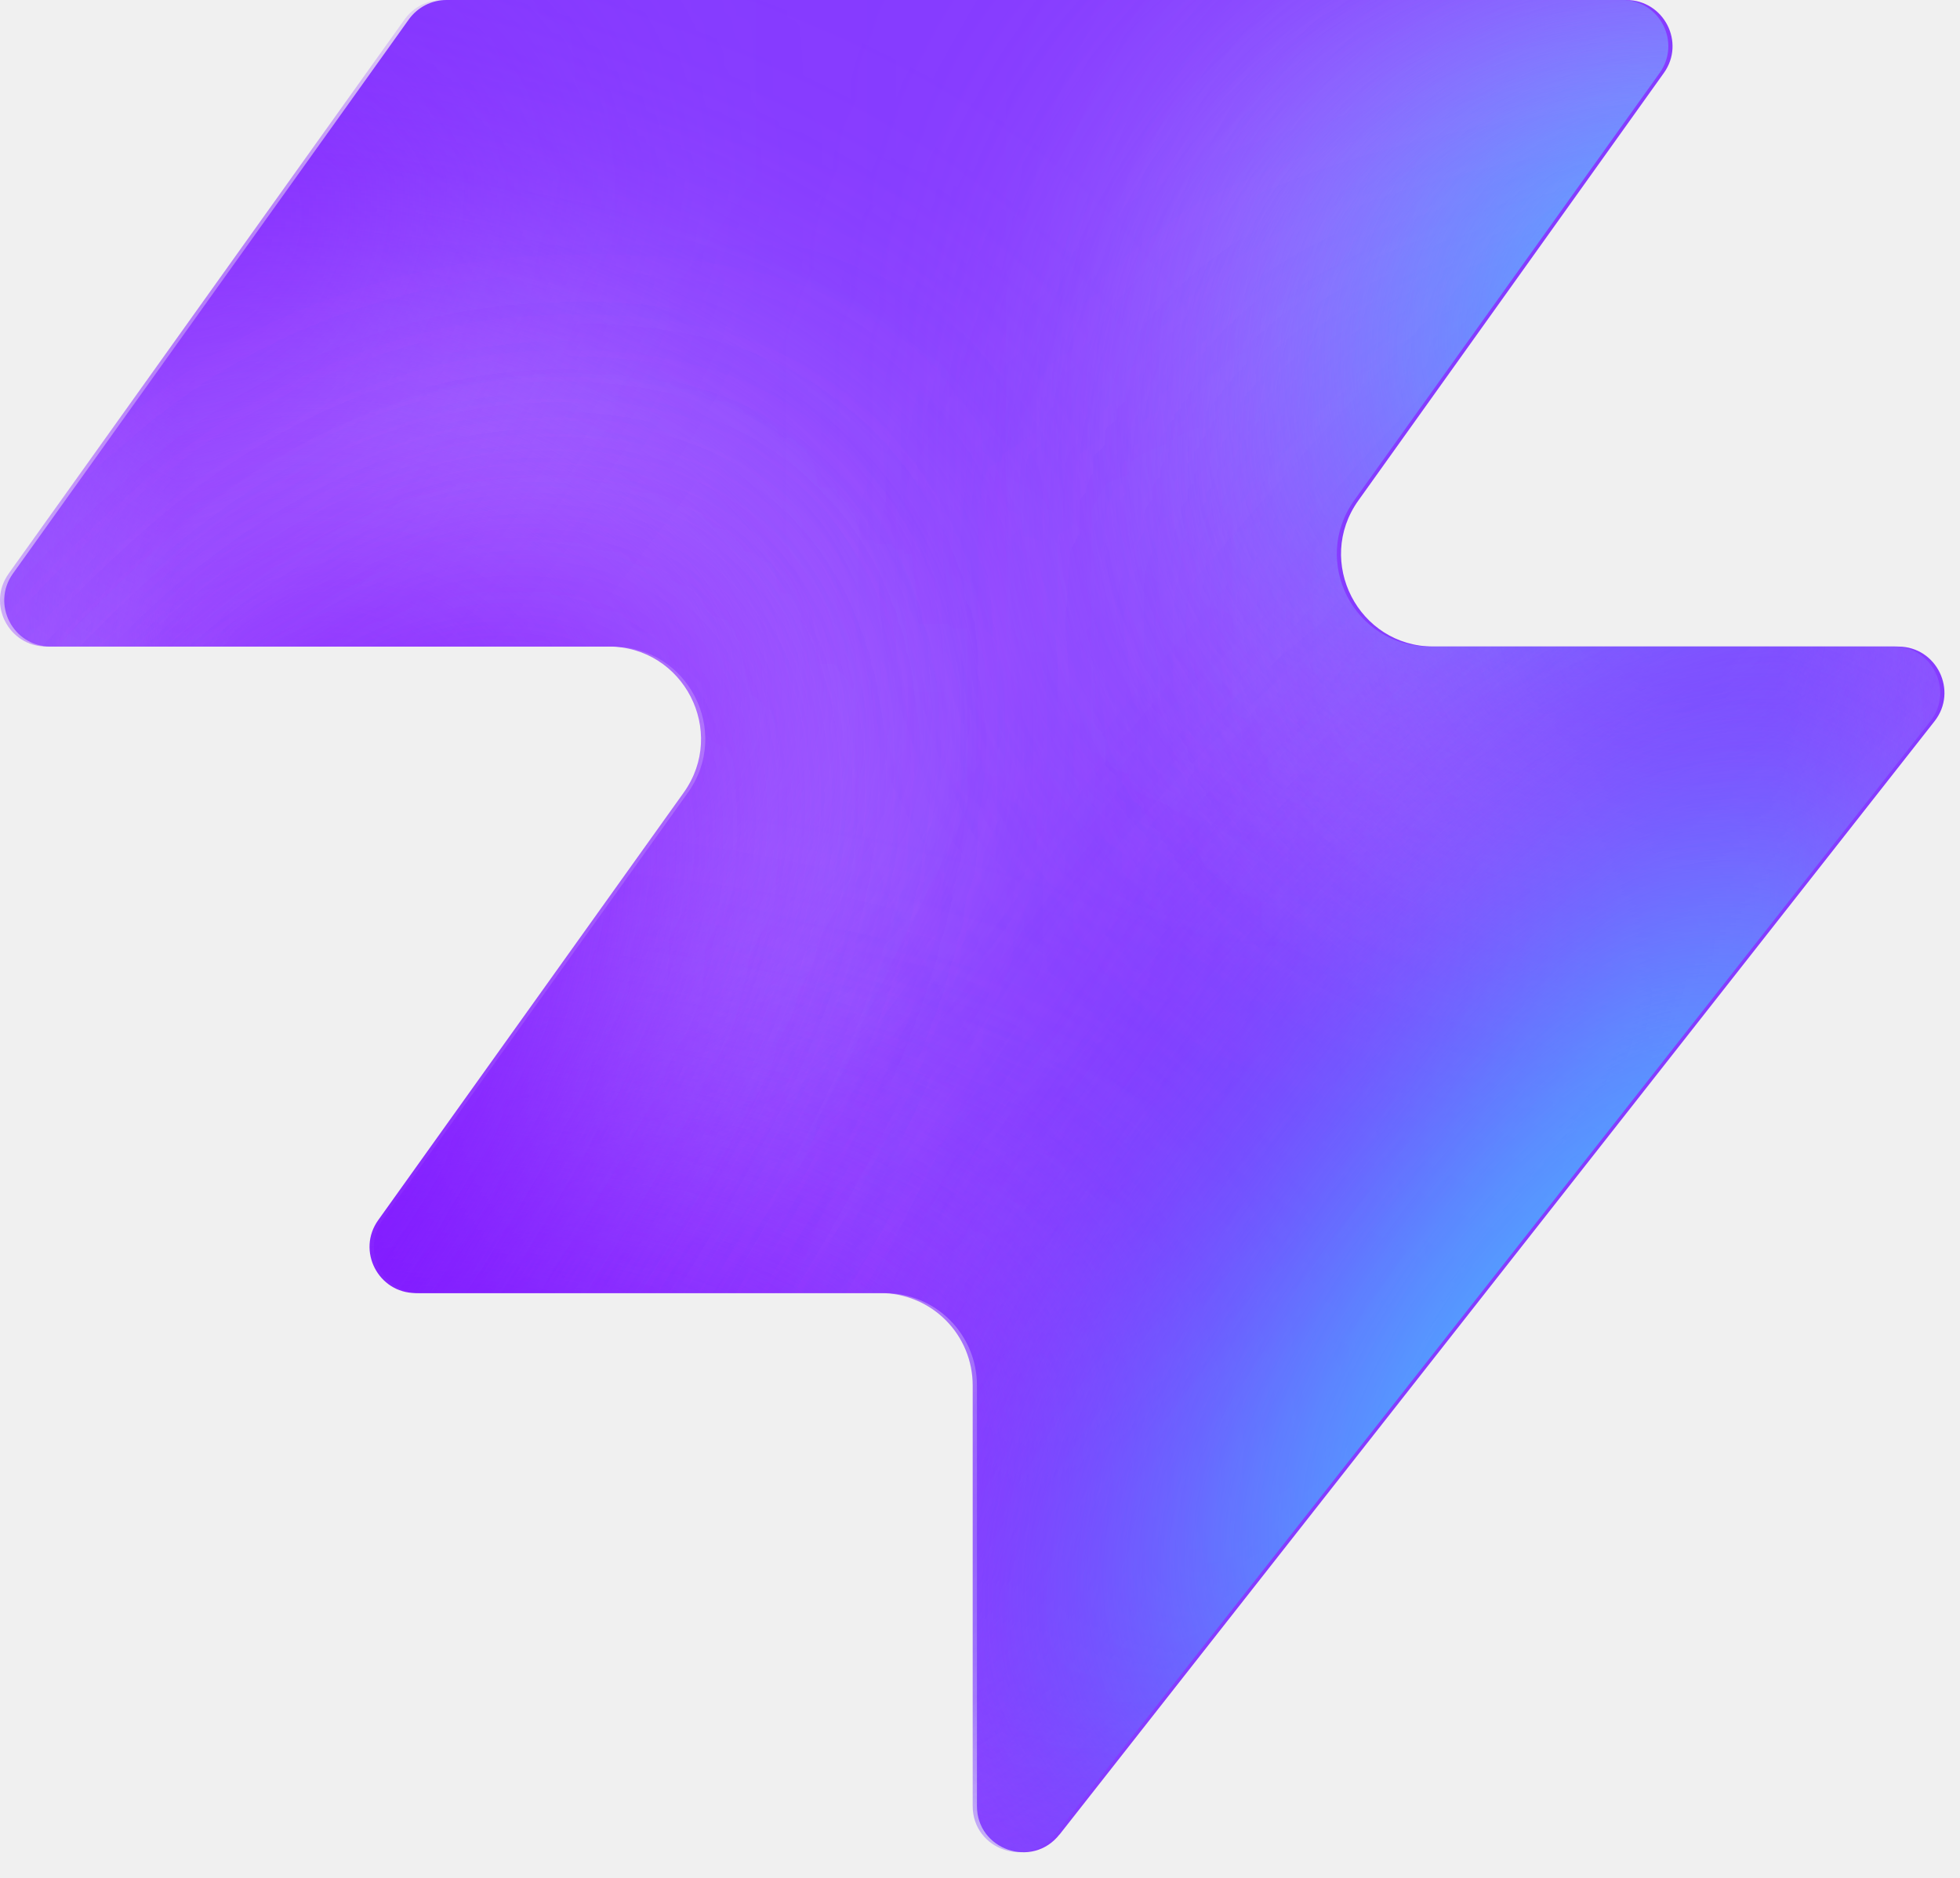
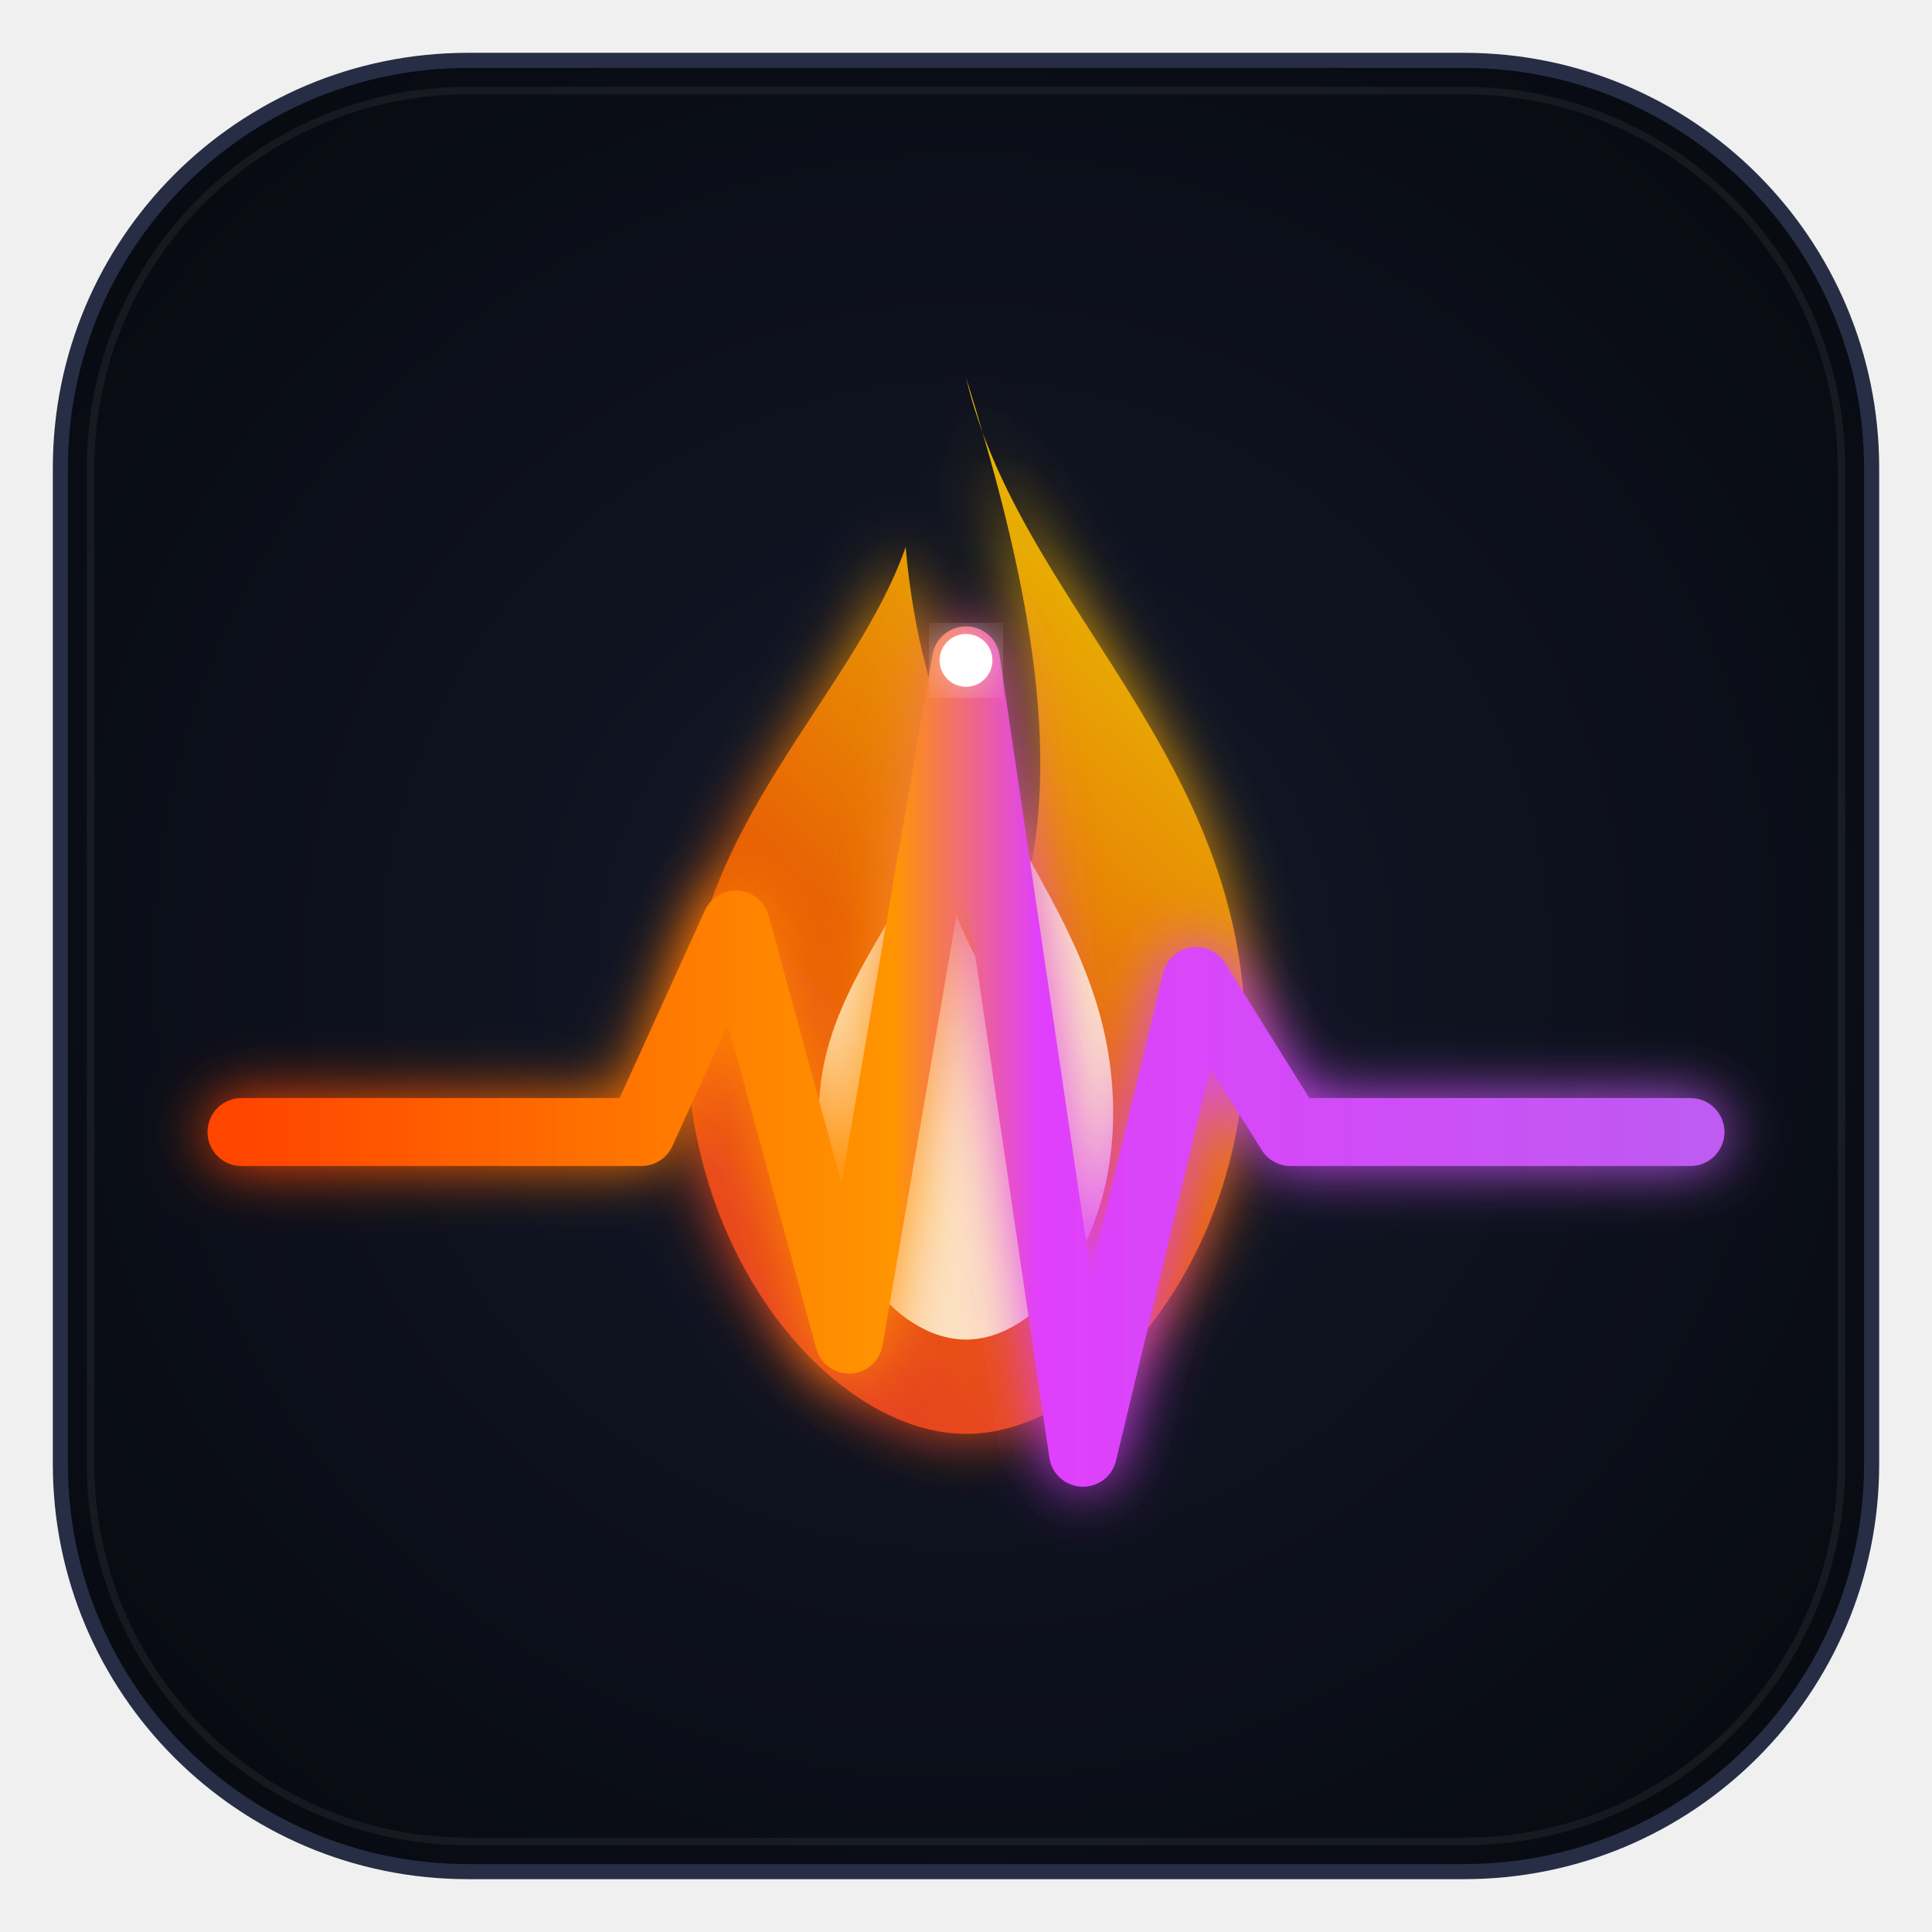
- <svg xmlns="http://www.w3.org/2000/svg" width="48" height="46" fill="none" viewBox="0 0 48 46">
-   <path fill="#863bff" d="M25.946 44.938c-.664.845-2.021.375-2.021-.698V33.937a2.26 2.26 0 0 0-2.262-2.262H10.287c-.92 0-1.456-1.04-.92-1.788l7.48-10.471c1.07-1.497 0-3.578-1.842-3.578H1.237c-.92 0-1.456-1.04-.92-1.788L10.013.474c.214-.297.556-.474.92-.474h28.894c.92 0 1.456 1.04.92 1.788l-7.48 10.471c-1.07 1.498 0 3.579 1.842 3.579h11.377c.943 0 1.473 1.088.89 1.83L25.947 44.94z" style="fill:#863bff;fill:color(display-p3 .525 .23 1);fill-opacity:1" />
-   <mask id="a" width="48" height="46" x="0" y="0" maskUnits="userSpaceOnUse" style="mask-type:alpha">
-     <path fill="#000" d="M25.842 44.938c-.664.844-2.021.375-2.021-.698V33.937a2.26 2.26 0 0 0-2.262-2.262H10.183c-.92 0-1.456-1.04-.92-1.788l7.48-10.471c1.07-1.498 0-3.579-1.842-3.579H1.133c-.92 0-1.456-1.04-.92-1.787L9.91.473c.214-.297.556-.474.92-.474h28.894c.92 0 1.456 1.04.92 1.788l-7.48 10.471c-1.07 1.498 0 3.578 1.842 3.578h11.377c.943 0 1.473 1.088.89 1.832L25.843 44.94z" style="fill:#000;fill-opacity:1" />
-   </mask>
-   <g mask="url(#a)">
-     <g filter="url(#b)">
-       <ellipse cx="5.508" cy="14.704" fill="#ede6ff" rx="5.508" ry="14.704" style="fill:#ede6ff;fill:color(display-p3 .927 .903 1);fill-opacity:1" transform="matrix(.00324 1 1 -.00324 -4.47 31.516)" />
-     </g>
-     <g filter="url(#c)">
-       <ellipse cx="10.399" cy="29.851" fill="#ede6ff" rx="10.399" ry="29.851" style="fill:#ede6ff;fill:color(display-p3 .927 .903 1);fill-opacity:1" transform="matrix(.00324 1 1 -.00324 -39.328 7.883)" />
-     </g>
-     <g filter="url(#d)">
-       <ellipse cx="5.508" cy="30.487" fill="#7e14ff" rx="5.508" ry="30.487" style="fill:#7e14ff;fill:color(display-p3 .492 .077 1);fill-opacity:1" transform="rotate(89.814 -25.913 -14.639)scale(1 -1)" />
-     </g>
-     <g filter="url(#e)">
-       <ellipse cx="5.508" cy="30.599" fill="#7e14ff" rx="5.508" ry="30.599" style="fill:#7e14ff;fill:color(display-p3 .492 .077 1);fill-opacity:1" transform="rotate(89.814 -32.644 -3.334)scale(1 -1)" />
-     </g>
-     <g filter="url(#f)">
-       <ellipse cx="5.508" cy="30.599" fill="#7e14ff" rx="5.508" ry="30.599" style="fill:#7e14ff;fill:color(display-p3 .492 .077 1);fill-opacity:1" transform="matrix(.00324 1 1 -.00324 -34.34 30.47)" />
-     </g>
-     <g filter="url(#g)">
-       <ellipse cx="14.072" cy="22.078" fill="#ede6ff" rx="14.072" ry="22.078" style="fill:#ede6ff;fill:color(display-p3 .927 .903 1);fill-opacity:1" transform="rotate(93.35 24.506 48.493)scale(-1 1)" />
-     </g>
-     <g filter="url(#h)">
-       <ellipse cx="3.47" cy="21.501" fill="#7e14ff" rx="3.47" ry="21.501" style="fill:#7e14ff;fill:color(display-p3 .492 .077 1);fill-opacity:1" transform="rotate(89.009 28.708 47.59)scale(-1 1)" />
-     </g>
-     <g filter="url(#i)">
-       <ellipse cx="3.47" cy="21.501" fill="#7e14ff" rx="3.47" ry="21.501" style="fill:#7e14ff;fill:color(display-p3 .492 .077 1);fill-opacity:1" transform="rotate(89.009 28.708 47.59)scale(-1 1)" />
-     </g>
-     <g filter="url(#j)">
-       <ellipse cx=".387" cy="8.972" fill="#7e14ff" rx="4.407" ry="29.108" style="fill:#7e14ff;fill:color(display-p3 .492 .077 1);fill-opacity:1" transform="rotate(39.51 .387 8.972)" />
-     </g>
-     <g filter="url(#k)">
-       <ellipse cx="47.523" cy="-6.092" fill="#7e14ff" rx="4.407" ry="29.108" style="fill:#7e14ff;fill:color(display-p3 .492 .077 1);fill-opacity:1" transform="rotate(37.892 47.523 -6.092)" />
-     </g>
-     <g filter="url(#l)">
-       <ellipse cx="41.412" cy="6.333" fill="#47bfff" rx="5.971" ry="9.665" style="fill:#47bfff;fill:color(display-p3 .28 .748 1);fill-opacity:1" transform="rotate(37.892 41.412 6.333)" />
-     </g>
-     <g filter="url(#m)">
-       <ellipse cx="-1.879" cy="38.332" fill="#7e14ff" rx="4.407" ry="29.108" style="fill:#7e14ff;fill:color(display-p3 .492 .077 1);fill-opacity:1" transform="rotate(37.892 -1.88 38.332)" />
-     </g>
-     <g filter="url(#n)">
-       <ellipse cx="-1.879" cy="38.332" fill="#7e14ff" rx="4.407" ry="29.108" style="fill:#7e14ff;fill:color(display-p3 .492 .077 1);fill-opacity:1" transform="rotate(37.892 -1.88 38.332)" />
-     </g>
-     <g filter="url(#o)">
-       <ellipse cx="35.651" cy="29.907" fill="#7e14ff" rx="4.407" ry="29.108" style="fill:#7e14ff;fill:color(display-p3 .492 .077 1);fill-opacity:1" transform="rotate(37.892 35.651 29.907)" />
-     </g>
-     <g filter="url(#p)">
-       <ellipse cx="38.418" cy="32.4" fill="#47bfff" rx="5.971" ry="15.297" style="fill:#47bfff;fill:color(display-p3 .28 .748 1);fill-opacity:1" transform="rotate(37.892 38.418 32.4)" />
-     </g>
-   </g>
+ <svg xmlns="http://www.w3.org/2000/svg" viewBox="0 0 512 512" fill="none">
  <defs>
-     <filter id="b" width="60.045" height="41.654" x="-19.77" y="16.149" color-interpolation-filters="sRGB" filterUnits="userSpaceOnUse">
-       <feFlood flood-opacity="0" result="BackgroundImageFix" />
-       <feBlend in="SourceGraphic" in2="BackgroundImageFix" result="shape" />
-       <feGaussianBlur result="effect1_foregroundBlur_2002_17158" stdDeviation="7.659" />
-     </filter>
-     <filter id="c" width="90.34" height="51.437" x="-54.613" y="-7.533" color-interpolation-filters="sRGB" filterUnits="userSpaceOnUse">
-       <feFlood flood-opacity="0" result="BackgroundImageFix" />
-       <feBlend in="SourceGraphic" in2="BackgroundImageFix" result="shape" />
-       <feGaussianBlur result="effect1_foregroundBlur_2002_17158" stdDeviation="7.659" />
-     </filter>
-     <filter id="d" width="79.355" height="29.4" x="-49.64" y="2.03" color-interpolation-filters="sRGB" filterUnits="userSpaceOnUse">
-       <feFlood flood-opacity="0" result="BackgroundImageFix" />
-       <feBlend in="SourceGraphic" in2="BackgroundImageFix" result="shape" />
-       <feGaussianBlur result="effect1_foregroundBlur_2002_17158" stdDeviation="4.596" />
-     </filter>
-     <filter id="e" width="79.579" height="29.4" x="-45.045" y="20.029" color-interpolation-filters="sRGB" filterUnits="userSpaceOnUse">
-       <feFlood flood-opacity="0" result="BackgroundImageFix" />
-       <feBlend in="SourceGraphic" in2="BackgroundImageFix" result="shape" />
-       <feGaussianBlur result="effect1_foregroundBlur_2002_17158" stdDeviation="4.596" />
-     </filter>
-     <filter id="f" width="79.579" height="29.4" x="-43.513" y="21.178" color-interpolation-filters="sRGB" filterUnits="userSpaceOnUse">
-       <feFlood flood-opacity="0" result="BackgroundImageFix" />
-       <feBlend in="SourceGraphic" in2="BackgroundImageFix" result="shape" />
-       <feGaussianBlur result="effect1_foregroundBlur_2002_17158" stdDeviation="4.596" />
-     </filter>
-     <filter id="g" width="74.749" height="58.852" x="15.756" y="-17.901" color-interpolation-filters="sRGB" filterUnits="userSpaceOnUse">
-       <feFlood flood-opacity="0" result="BackgroundImageFix" />
-       <feBlend in="SourceGraphic" in2="BackgroundImageFix" result="shape" />
-       <feGaussianBlur result="effect1_foregroundBlur_2002_17158" stdDeviation="7.659" />
-     </filter>
-     <filter id="h" width="61.377" height="25.362" x="23.548" y="2.284" color-interpolation-filters="sRGB" filterUnits="userSpaceOnUse">
-       <feFlood flood-opacity="0" result="BackgroundImageFix" />
-       <feBlend in="SourceGraphic" in2="BackgroundImageFix" result="shape" />
-       <feGaussianBlur result="effect1_foregroundBlur_2002_17158" stdDeviation="4.596" />
-     </filter>
-     <filter id="i" width="61.377" height="25.362" x="23.548" y="2.284" color-interpolation-filters="sRGB" filterUnits="userSpaceOnUse">
-       <feFlood flood-opacity="0" result="BackgroundImageFix" />
-       <feBlend in="SourceGraphic" in2="BackgroundImageFix" result="shape" />
-       <feGaussianBlur result="effect1_foregroundBlur_2002_17158" stdDeviation="4.596" />
-     </filter>
-     <filter id="j" width="56.045" height="63.649" x="-27.636" y="-22.853" color-interpolation-filters="sRGB" filterUnits="userSpaceOnUse">
-       <feFlood flood-opacity="0" result="BackgroundImageFix" />
-       <feBlend in="SourceGraphic" in2="BackgroundImageFix" result="shape" />
-       <feGaussianBlur result="effect1_foregroundBlur_2002_17158" stdDeviation="4.596" />
-     </filter>
-     <filter id="k" width="54.814" height="64.646" x="20.116" y="-38.415" color-interpolation-filters="sRGB" filterUnits="userSpaceOnUse">
-       <feFlood flood-opacity="0" result="BackgroundImageFix" />
-       <feBlend in="SourceGraphic" in2="BackgroundImageFix" result="shape" />
-       <feGaussianBlur result="effect1_foregroundBlur_2002_17158" stdDeviation="4.596" />
-     </filter>
-     <filter id="l" width="33.541" height="35.313" x="24.641" y="-11.323" color-interpolation-filters="sRGB" filterUnits="userSpaceOnUse">
-       <feFlood flood-opacity="0" result="BackgroundImageFix" />
-       <feBlend in="SourceGraphic" in2="BackgroundImageFix" result="shape" />
-       <feGaussianBlur result="effect1_foregroundBlur_2002_17158" stdDeviation="4.596" />
-     </filter>
-     <filter id="m" width="54.814" height="64.646" x="-29.286" y="6.009" color-interpolation-filters="sRGB" filterUnits="userSpaceOnUse">
-       <feFlood flood-opacity="0" result="BackgroundImageFix" />
-       <feBlend in="SourceGraphic" in2="BackgroundImageFix" result="shape" />
-       <feGaussianBlur result="effect1_foregroundBlur_2002_17158" stdDeviation="4.596" />
-     </filter>
-     <filter id="n" width="54.814" height="64.646" x="-29.286" y="6.009" color-interpolation-filters="sRGB" filterUnits="userSpaceOnUse">
-       <feFlood flood-opacity="0" result="BackgroundImageFix" />
-       <feBlend in="SourceGraphic" in2="BackgroundImageFix" result="shape" />
-       <feGaussianBlur result="effect1_foregroundBlur_2002_17158" stdDeviation="4.596" />
-     </filter>
-     <filter id="o" width="54.814" height="64.646" x="8.244" y="-2.416" color-interpolation-filters="sRGB" filterUnits="userSpaceOnUse">
-       <feFlood flood-opacity="0" result="BackgroundImageFix" />
-       <feBlend in="SourceGraphic" in2="BackgroundImageFix" result="shape" />
-       <feGaussianBlur result="effect1_foregroundBlur_2002_17158" stdDeviation="4.596" />
-     </filter>
-     <filter id="p" width="39.409" height="43.623" x="18.713" y="10.588" color-interpolation-filters="sRGB" filterUnits="userSpaceOnUse">
-       <feFlood flood-opacity="0" result="BackgroundImageFix" />
-       <feBlend in="SourceGraphic" in2="BackgroundImageFix" result="shape" />
-       <feGaussianBlur result="effect1_foregroundBlur_2002_17158" stdDeviation="4.596" />
+     <radialGradient id="bgGlow" cx="50%" cy="50%" r="60%">
+       <stop offset="0%" stop-color="#14192b" />
+       <stop offset="100%" stop-color="#080b12" />
+     </radialGradient>
+     <linearGradient id="flameGrad" x1="0%" y1="100%" x2="50%" y2="0%">
+       <stop offset="0%" stop-color="#ff3b30" />
+       <stop offset="50%" stop-color="#ff6b00" />
+       <stop offset="100%" stop-color="#ffcc00" />
+     </linearGradient>
+     <linearGradient id="pulseGrad" x1="0%" y1="0%" x2="100%" y2="0%">
+       <stop offset="0%" stop-color="#ff4500" />
+       <stop offset="45%" stop-color="#ff9500" />
+       <stop offset="55%" stop-color="#e040fb" />
+       <stop offset="100%" stop-color="#bf5af2" />
+     </linearGradient>
+     <filter id="glow" x="-20%" y="-20%" width="140%" height="140%">
+       <feGaussianBlur stdDeviation="8" result="blur" />
+       <feComposite in="SourceGraphic" in2="blur" operator="over" />
    </filter>
  </defs>
+   <rect x="16" y="16" width="480" height="480" rx="108" fill="url(#bgGlow)" stroke="#262d45" stroke-width="4" />
+   <rect x="24" y="24" width="464" height="464" rx="100" fill="none" stroke="rgba(255,255,255,0.06)" stroke-width="2" />
+   <path d="M256 100 C270 160 330 200 330 275 C330 335 290 380 256 380 C222 380 182 335 182 275 C182 220 226 185 240 145 C244 190 260 215 272 235 C282 195 270 145 256 100 Z" fill="url(#flameGrad)" opacity="0.9" filter="url(#glow)" />
+   <path d="M256 190 C265 225 295 250 295 295 C295 330 275 355 256 355 C237 355 217 330 217 295 C217 265 238 245 248 220 C250 242 260 255 266 268 C271 245 264 218 256 190 Z" fill="#fffae0" opacity="0.85" />
+   <path d="M 64 300 L 170 300 L 195 245 L 225 355 L 256 175 L 287 385 L 317 260 L 342 300 L 448 300" fill="none" stroke="url(#pulseGrad)" stroke-width="18" stroke-linecap="round" stroke-linejoin="round" filter="url(#glow)" />
+   <circle cx="256" cy="175" r="7" fill="#ffffff" filter="url(#glow)" />
</svg>
